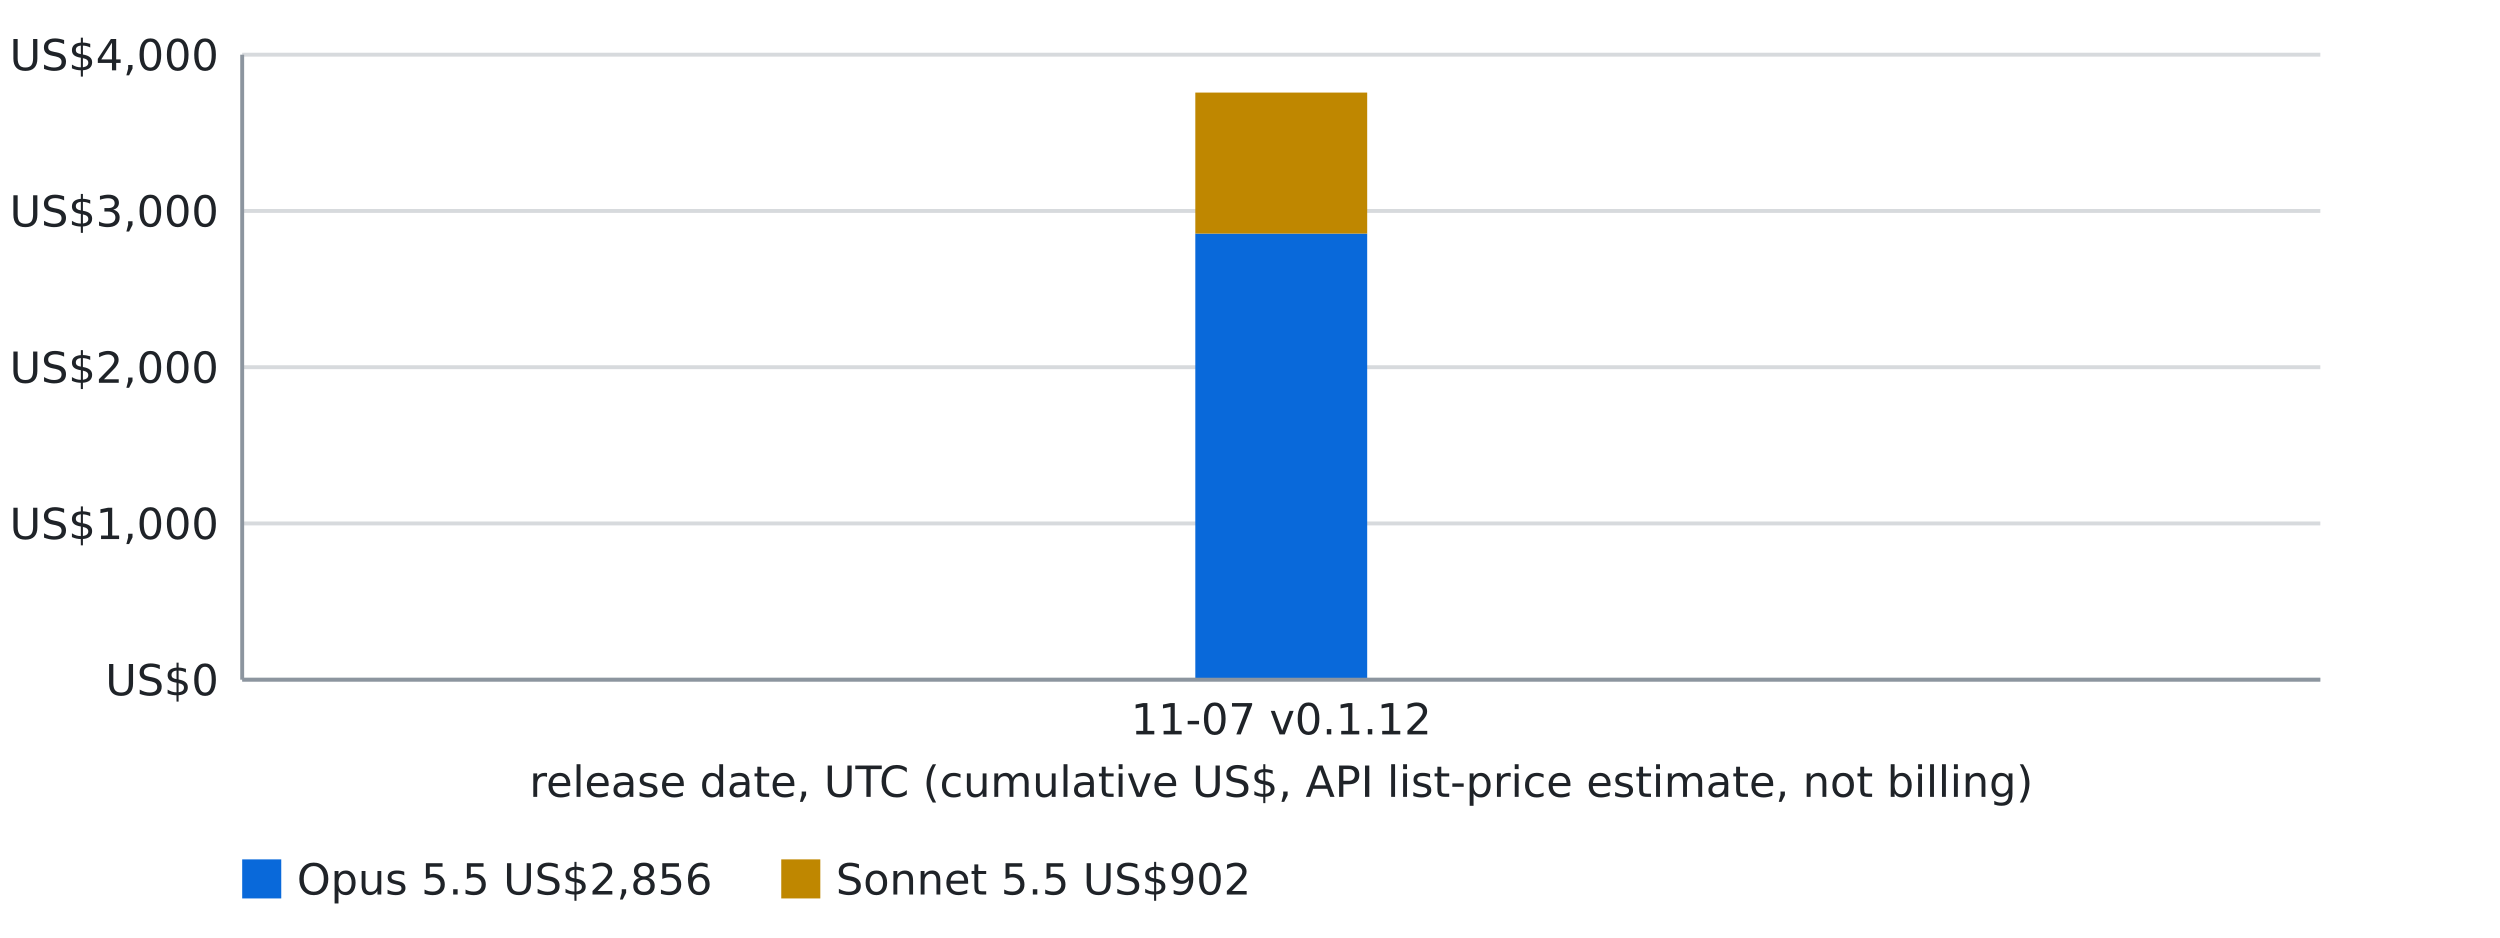
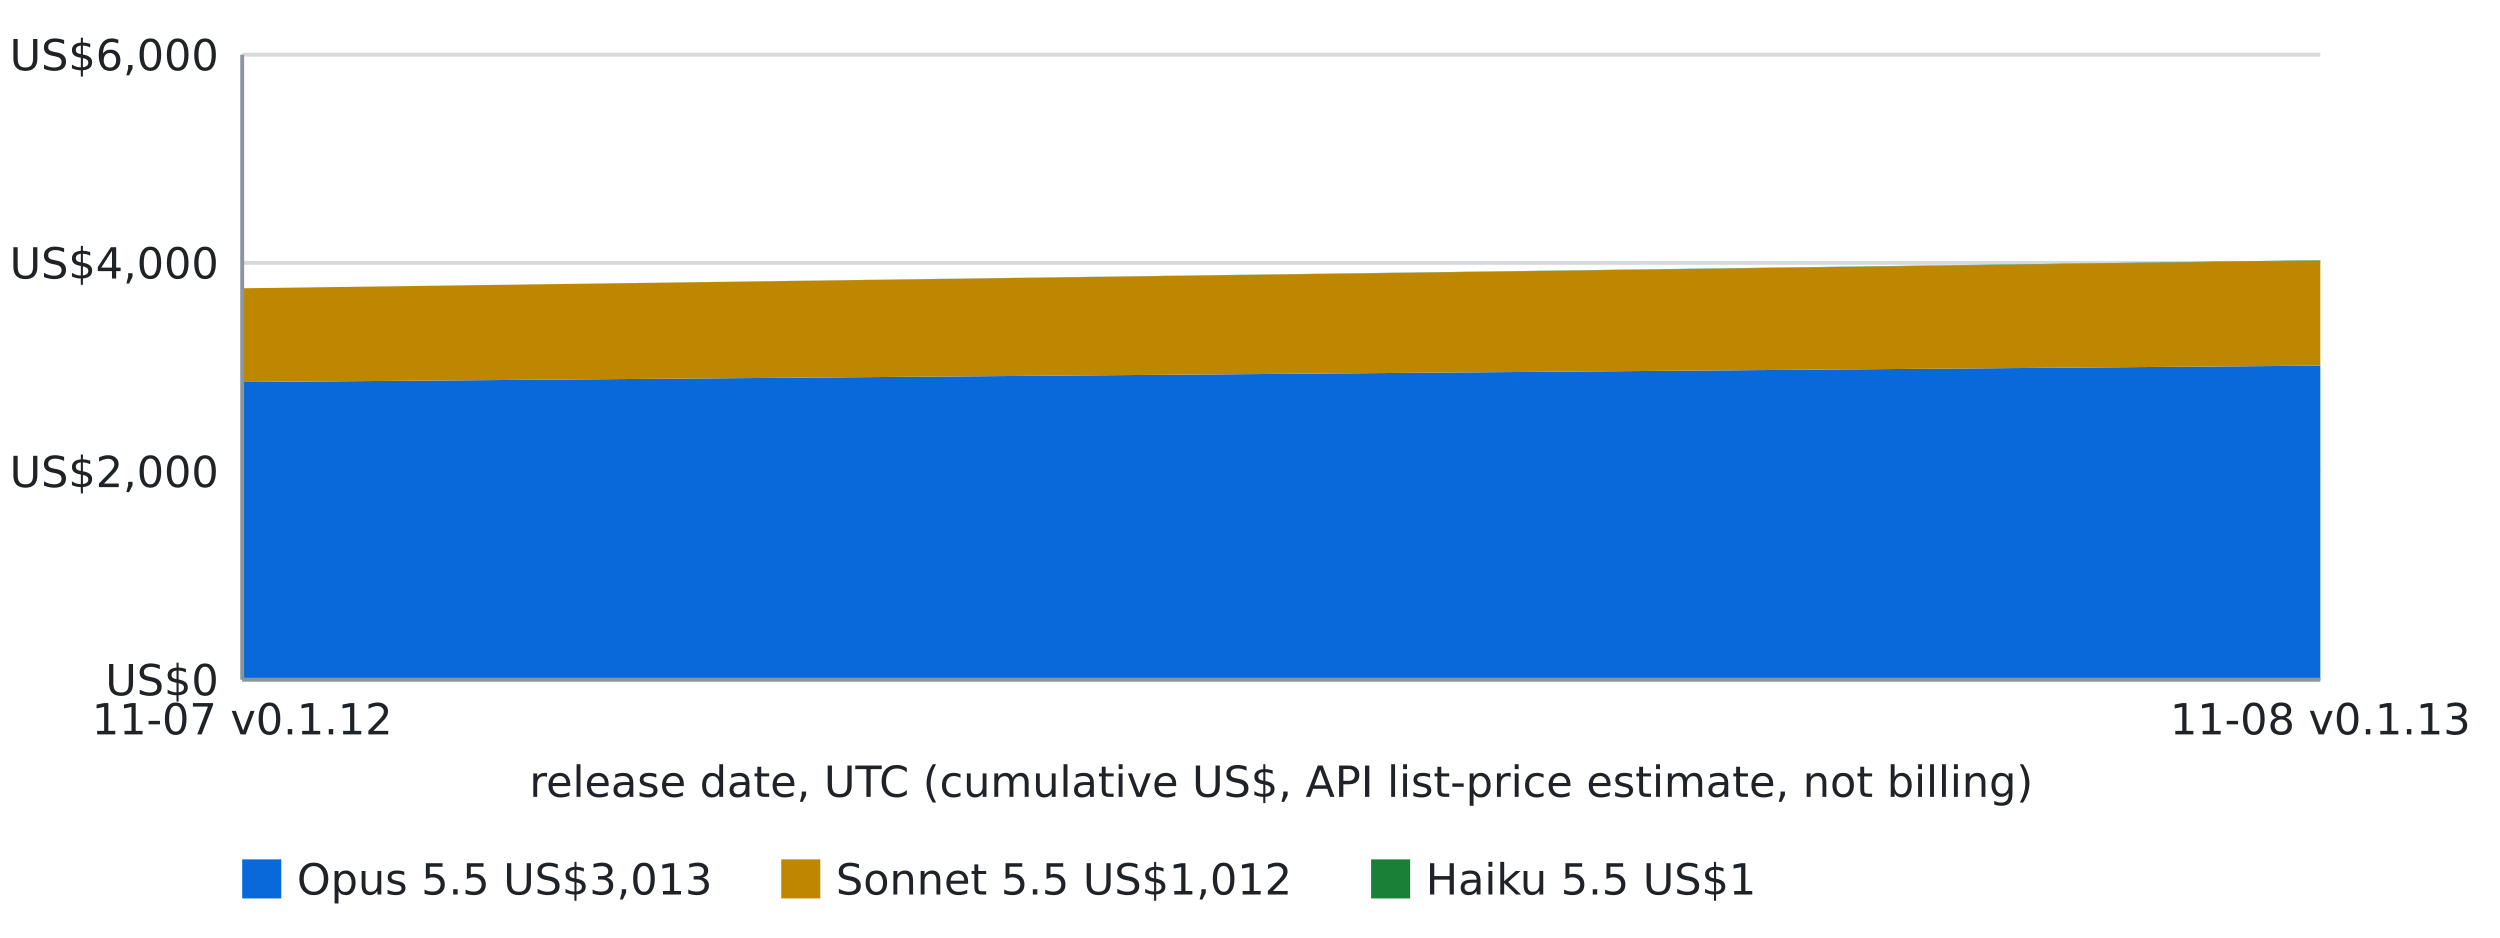
- <svg xmlns="http://www.w3.org/2000/svg" width="640" height="240" viewBox="0 0 640 240" role="img" aria-label="Cumulative build cost, API list-price estimate, not billing: 2026-11-07 v0.1.12 US$3,758">
+ <svg xmlns="http://www.w3.org/2000/svg" width="640" height="240" viewBox="0 0 640 240" role="img" aria-label="Cumulative build cost, API list-price estimate, not billing: 2026-11-07 v0.1.12 US$3,758; 2026-11-08 v0.1.13 US$4,026">
  <style>text{fill:#1f2328;font:11px Verdana,DejaVu Sans,sans-serif;font-variant-numeric:tabular-nums}.ax{stroke:#8c959f;stroke-width:1}.gr{stroke:#8c959f;stroke-opacity:.35;stroke-width:1}@media (prefers-color-scheme:dark){text{fill:#e6edf3}}.s0{fill:#0969da}.s1{fill:#bf8700}.s2{fill:#1a7f37}.s3{fill:#cf222e}.s4{fill:#8250df}.s5{fill:#6e7781}@media (prefers-color-scheme:dark){.s0{fill:#388bfd}.s1{fill:#d29922}.s2{fill:#3fb950}.s3{fill:#f85149}.s4{fill:#a371f7}.s5{fill:#8b949e}}</style>
  <line class="gr" x1="62" y1="174.0" x2="594" y2="174.0" />
  <text x="56" y="178.0" text-anchor="end">US$0</text>
-   <line class="gr" x1="62" y1="134.0" x2="594" y2="134.0" />
-   <text x="56" y="138.0" text-anchor="end">US$1,000</text>
-   <line class="gr" x1="62" y1="94.0" x2="594" y2="94.0" />
-   <text x="56" y="98.0" text-anchor="end">US$2,000</text>
-   <line class="gr" x1="62" y1="54.0" x2="594" y2="54.0" />
-   <text x="56" y="58.0" text-anchor="end">US$3,000</text>
+   <line class="gr" x1="62" y1="120.7" x2="594" y2="120.7" />
+   <text x="56" y="124.7" text-anchor="end">US$2,000</text>
+   <line class="gr" x1="62" y1="67.3" x2="594" y2="67.3" />
+   <text x="56" y="71.3" text-anchor="end">US$4,000</text>
  <line class="gr" x1="62" y1="14.0" x2="594" y2="14.0" />
-   <text x="56" y="18.0" text-anchor="end">US$4,000</text>
-   <rect x="306.0" y="59.8" width="44" height="114.2" class="s0" />
-   <rect x="306.0" y="23.7" width="44" height="36.1" class="s1" />
+   <text x="56" y="18.0" text-anchor="end">US$6,000</text>
+   <polygon points="62.0,97.8 594.0,93.6 594.0,174.0 62.0,174.0" class="s0" />
+   <polygon points="62.0,73.8 594.0,66.7 594.0,93.6 62.0,97.8" class="s1" />
+   <polygon points="62.0,73.8 594.0,66.6 594.0,66.7 62.0,73.8" class="s2" />
  <line class="ax" x1="62" y1="14" x2="62" y2="174" />
  <line class="ax" x1="62" y1="174" x2="594" y2="174" />
-   <text x="328.0" y="188" text-anchor="middle">11-07 v0.1.12</text>
+   <text x="62.0" y="188" text-anchor="middle">11-07 v0.1.12</text>
+   <text x="594.0" y="188" text-anchor="middle">11-08 v0.1.13</text>
  <text x="328" y="204" text-anchor="middle">release date, UTC (cumulative US$, API list-price estimate, not billing)</text>
  <rect x="62" y="220" width="10" height="10" class="s0" />
-   <text x="76" y="229">Opus 5.5 US$2,856</text>
+   <text x="76" y="229">Opus 5.5 US$3,013</text>
  <rect x="200" y="220" width="10" height="10" class="s1" />
-   <text x="214" y="229">Sonnet 5.5 US$902</text>
+   <text x="214" y="229">Sonnet 5.5 US$1,012</text>
+   <rect x="351" y="220" width="10" height="10" class="s2" />
+   <text x="365" y="229">Haiku 5.5 US$1</text>
</svg>
